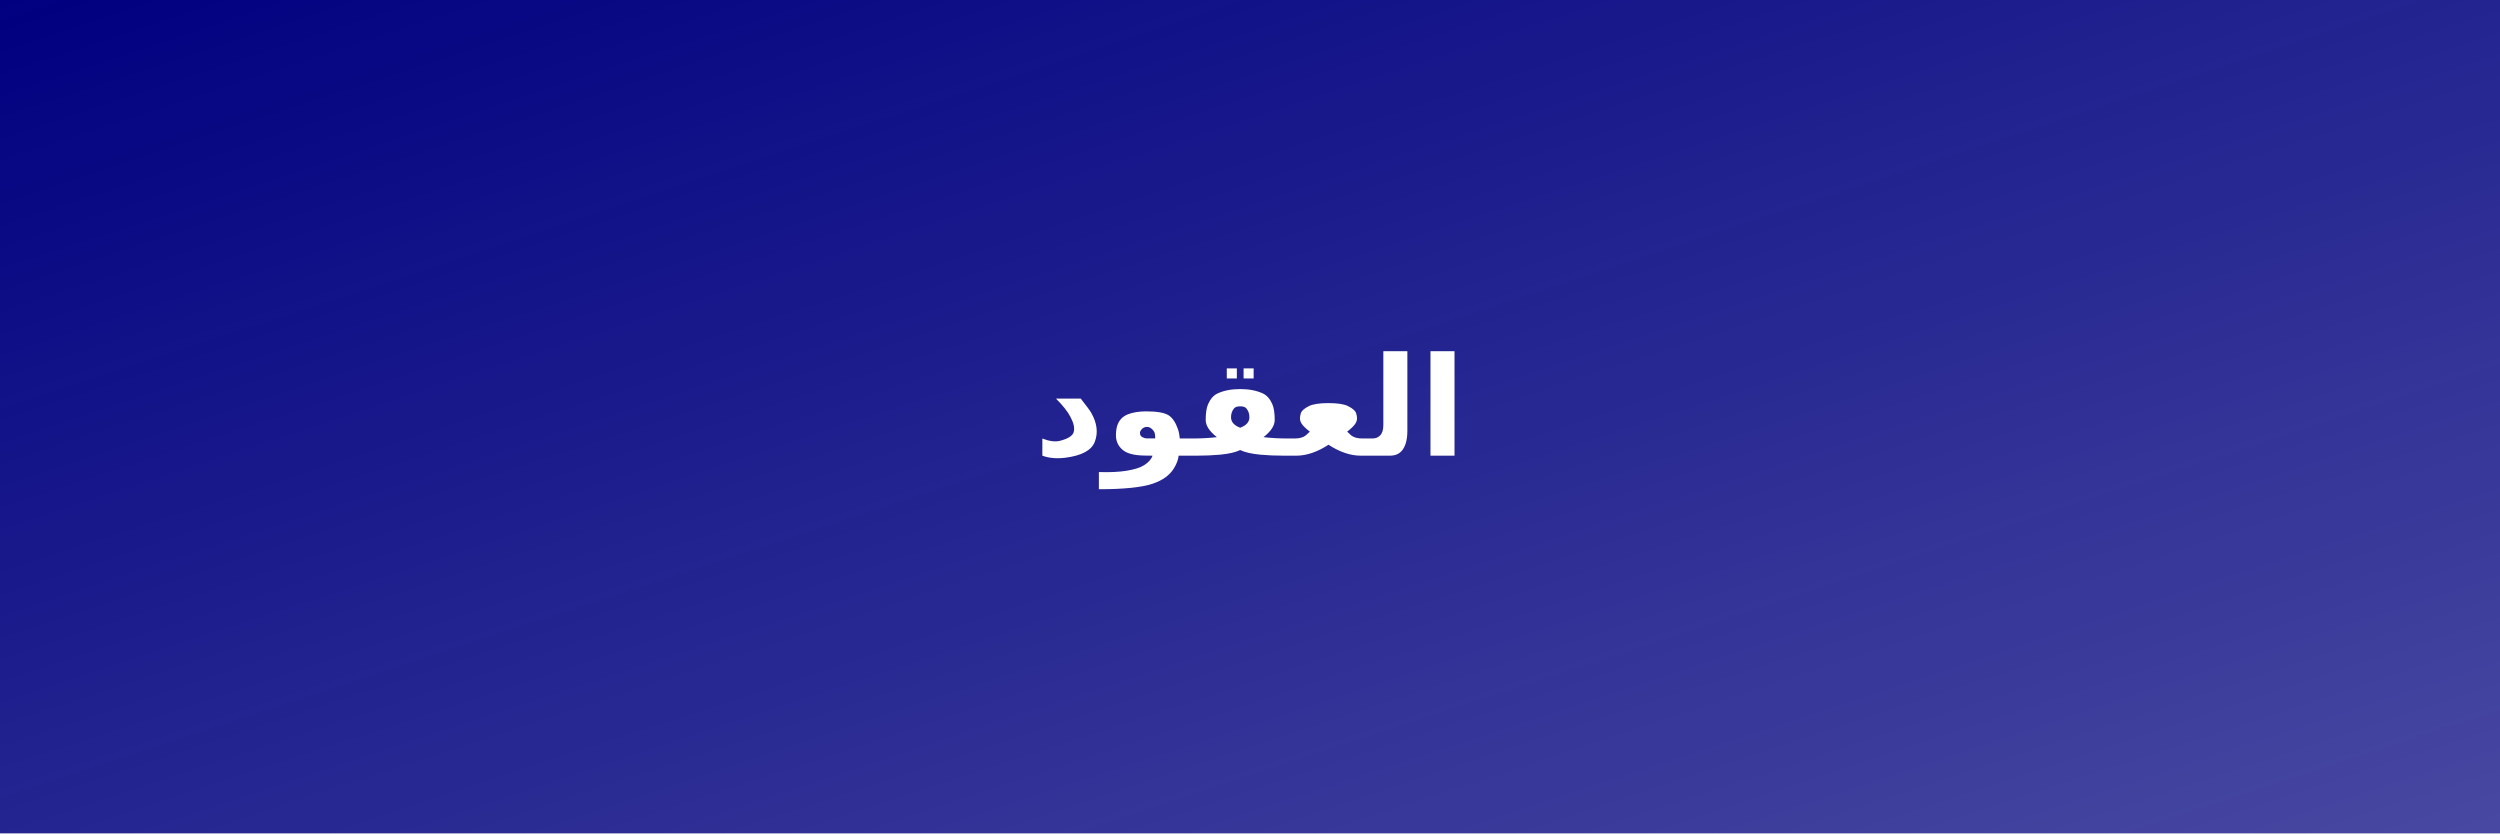
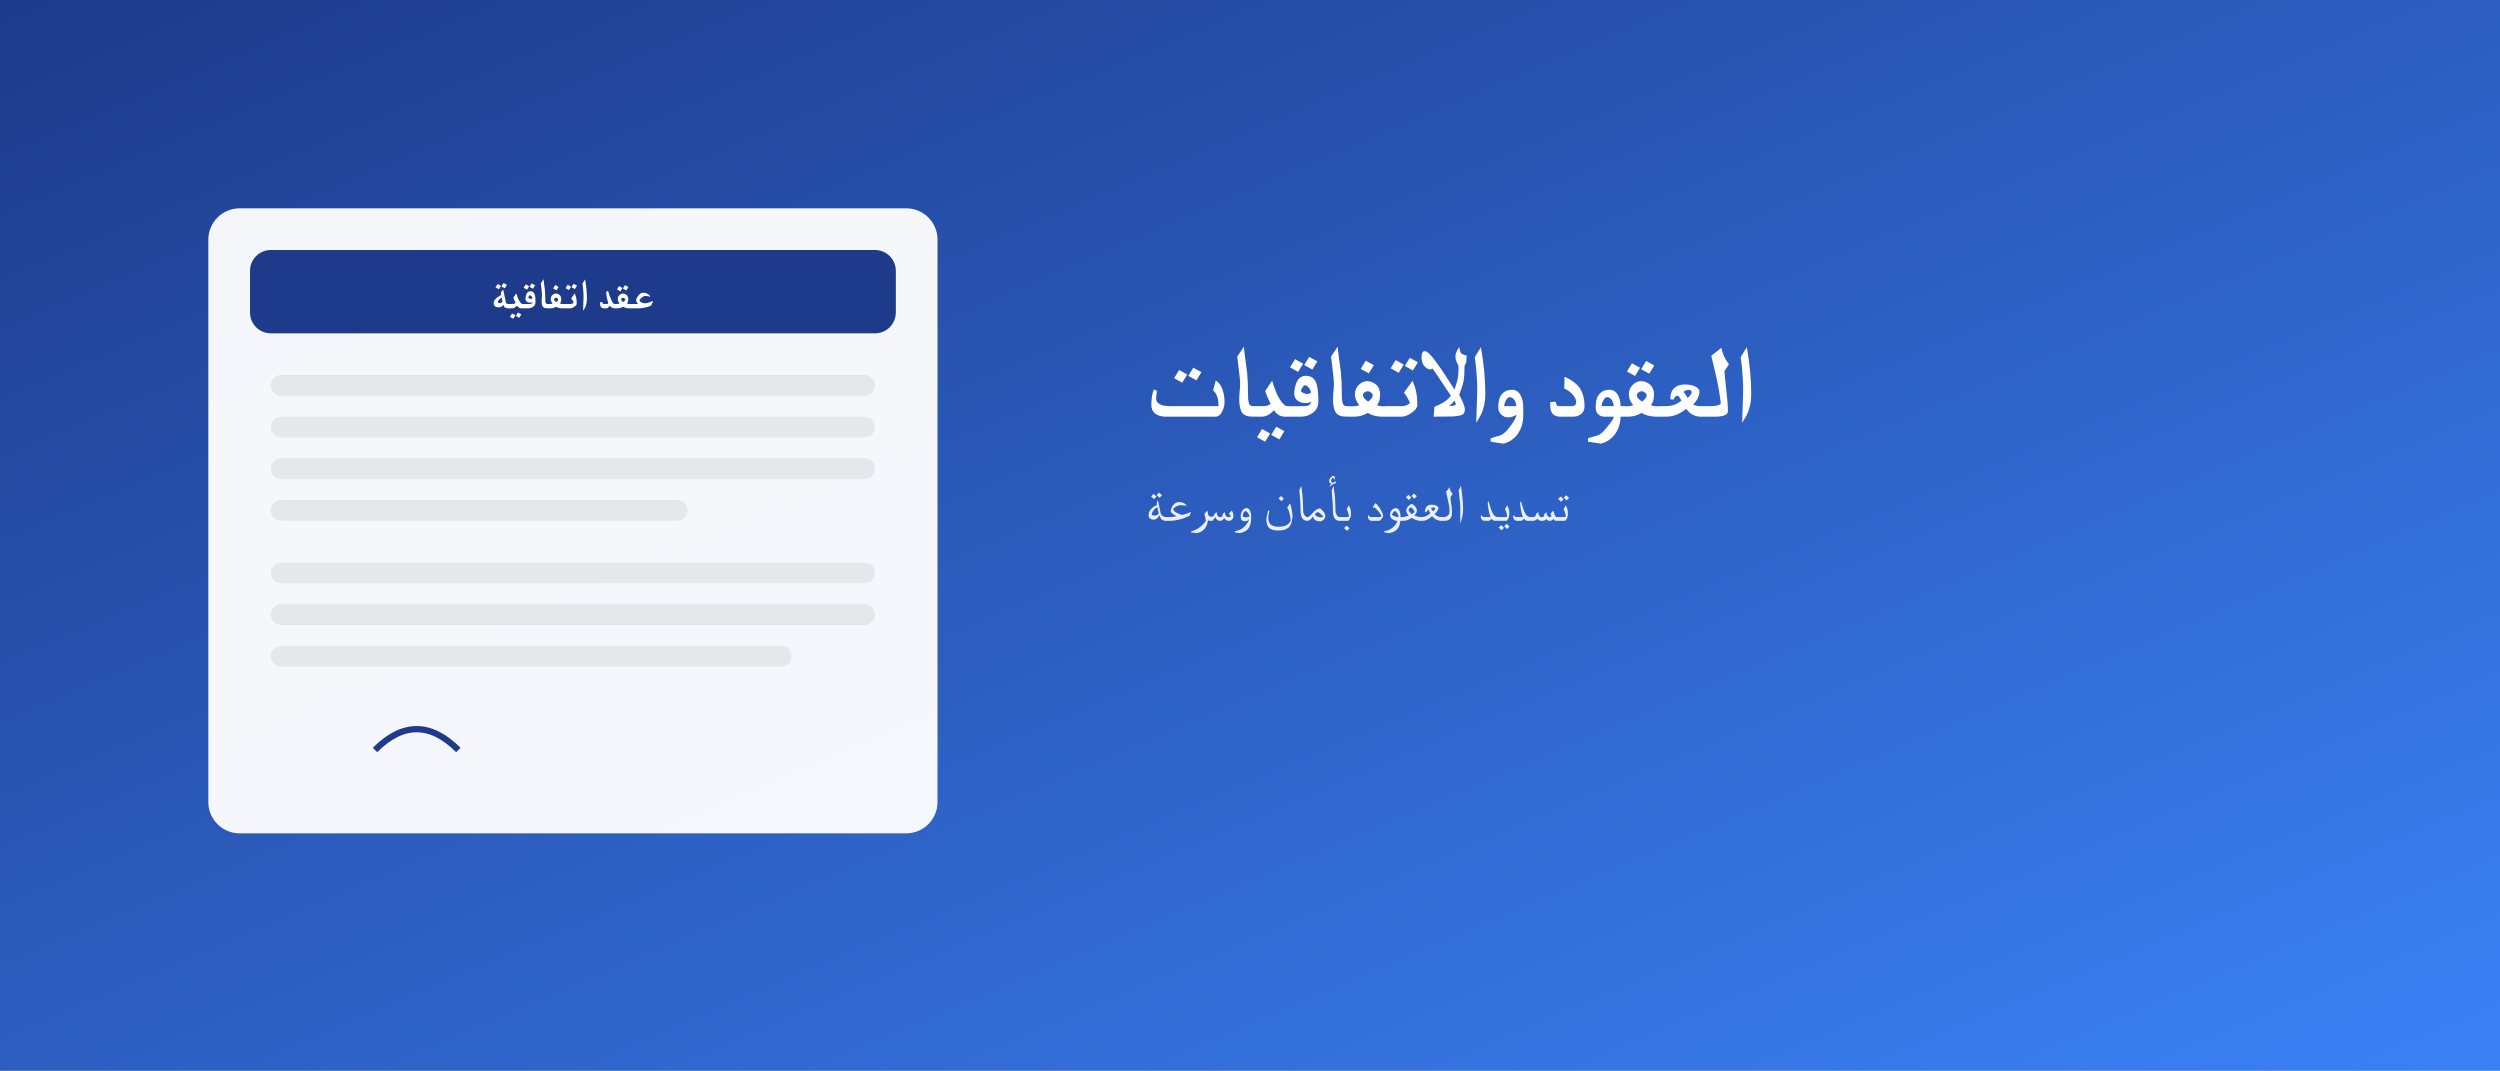
- <svg xmlns="http://www.w3.org/2000/svg" width="1200" height="400">
+ <svg xmlns="http://www.w3.org/2000/svg" viewBox="0 0 1200 514">
+   <rect width="1200" height="514" fill="url(#grad_con1)" />
  <defs>
-     <linearGradient id="gradcontract" x1="0%" y1="0%" x2="100%" y2="100%">
-       <stop offset="0%" style="stop-color:#000080;stop-opacity:1" />
-       <stop offset="100%" style="stop-color:#000080;stop-opacity:0.7" />
+     <linearGradient id="grad_con1" x1="0%" y1="0%" x2="100%" y2="100%">
+       <stop offset="0%" style="stop-color:#1e3a8a" />
+       <stop offset="100%" style="stop-color:#3b82f6" />
    </linearGradient>
  </defs>
-   <rect width="1200" height="400" fill="url(#gradcontract)" />
-   <text x="50%" y="50%" font-family="Arial" font-size="66" font-weight="bold" fill="white" text-anchor="middle" dominant-baseline="middle">العقود</text>
+   <g transform="translate(100, 100)">
+     <rect x="0" y="0" width="350" height="300" rx="15" fill="white" opacity="0.95" />
+     <rect x="20" y="20" width="310" height="40" rx="10" fill="#1e3a8a" />
+     <text x="175" y="48" font-size="20" font-weight="bold" fill="white" text-anchor="middle">عقد اتفاقية</text>
+     <rect x="30" y="80" width="290" height="10" rx="5" fill="#e5e7eb" />
+     <rect x="30" y="100" width="290" height="10" rx="5" fill="#e5e7eb" />
+     <rect x="30" y="120" width="290" height="10" rx="5" fill="#e5e7eb" />
+     <rect x="30" y="140" width="200" height="10" rx="5" fill="#e5e7eb" />
+     <rect x="30" y="170" width="290" height="10" rx="5" fill="#e5e7eb" />
+     <rect x="30" y="190" width="290" height="10" rx="5" fill="#e5e7eb" />
+     <rect x="30" y="210" width="250" height="10" rx="5" fill="#e5e7eb" />
+     <path d="M80 260Q100 240 120 260" stroke="#1e3a8a" stroke-width="3" fill="none" />
+   </g>
+   <text x="550" y="200" font-size="48" font-weight="bold" fill="white">العقود والاتفاقيات</text>
+   <text x="550" y="250" font-size="24" fill="white" opacity="0.9">تسديد العقود بأمان وسرعة</text>
</svg>
